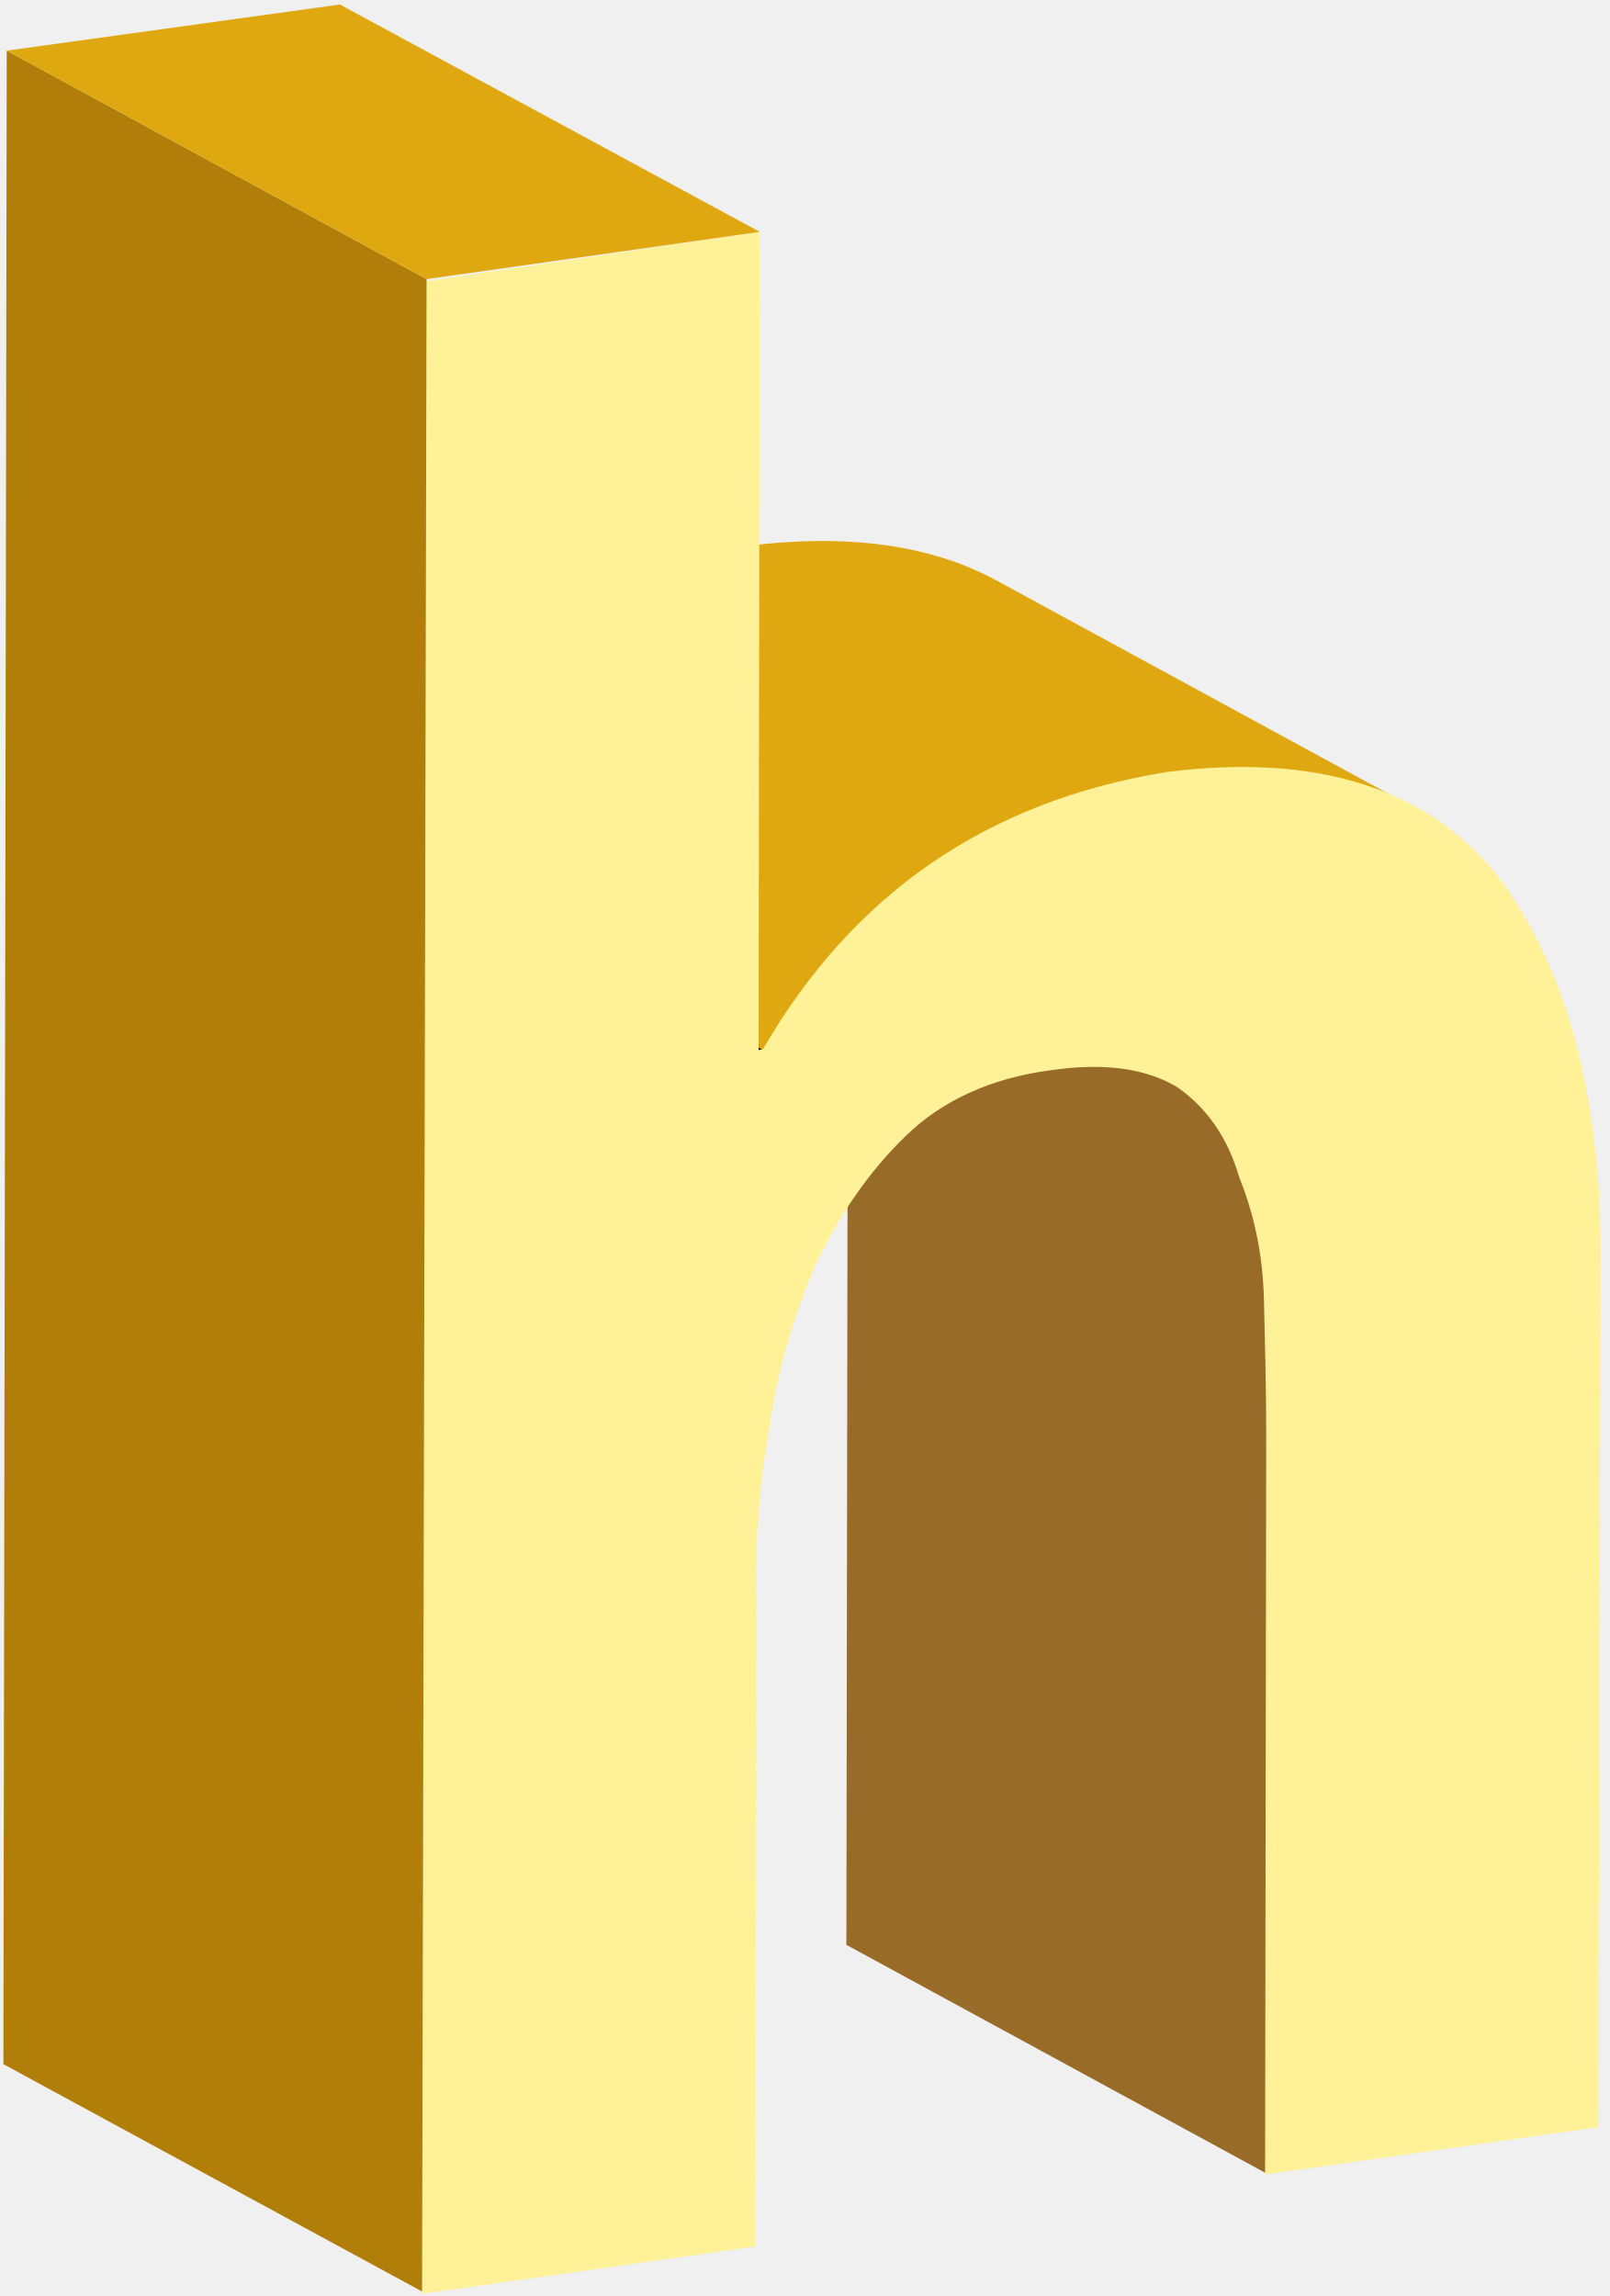
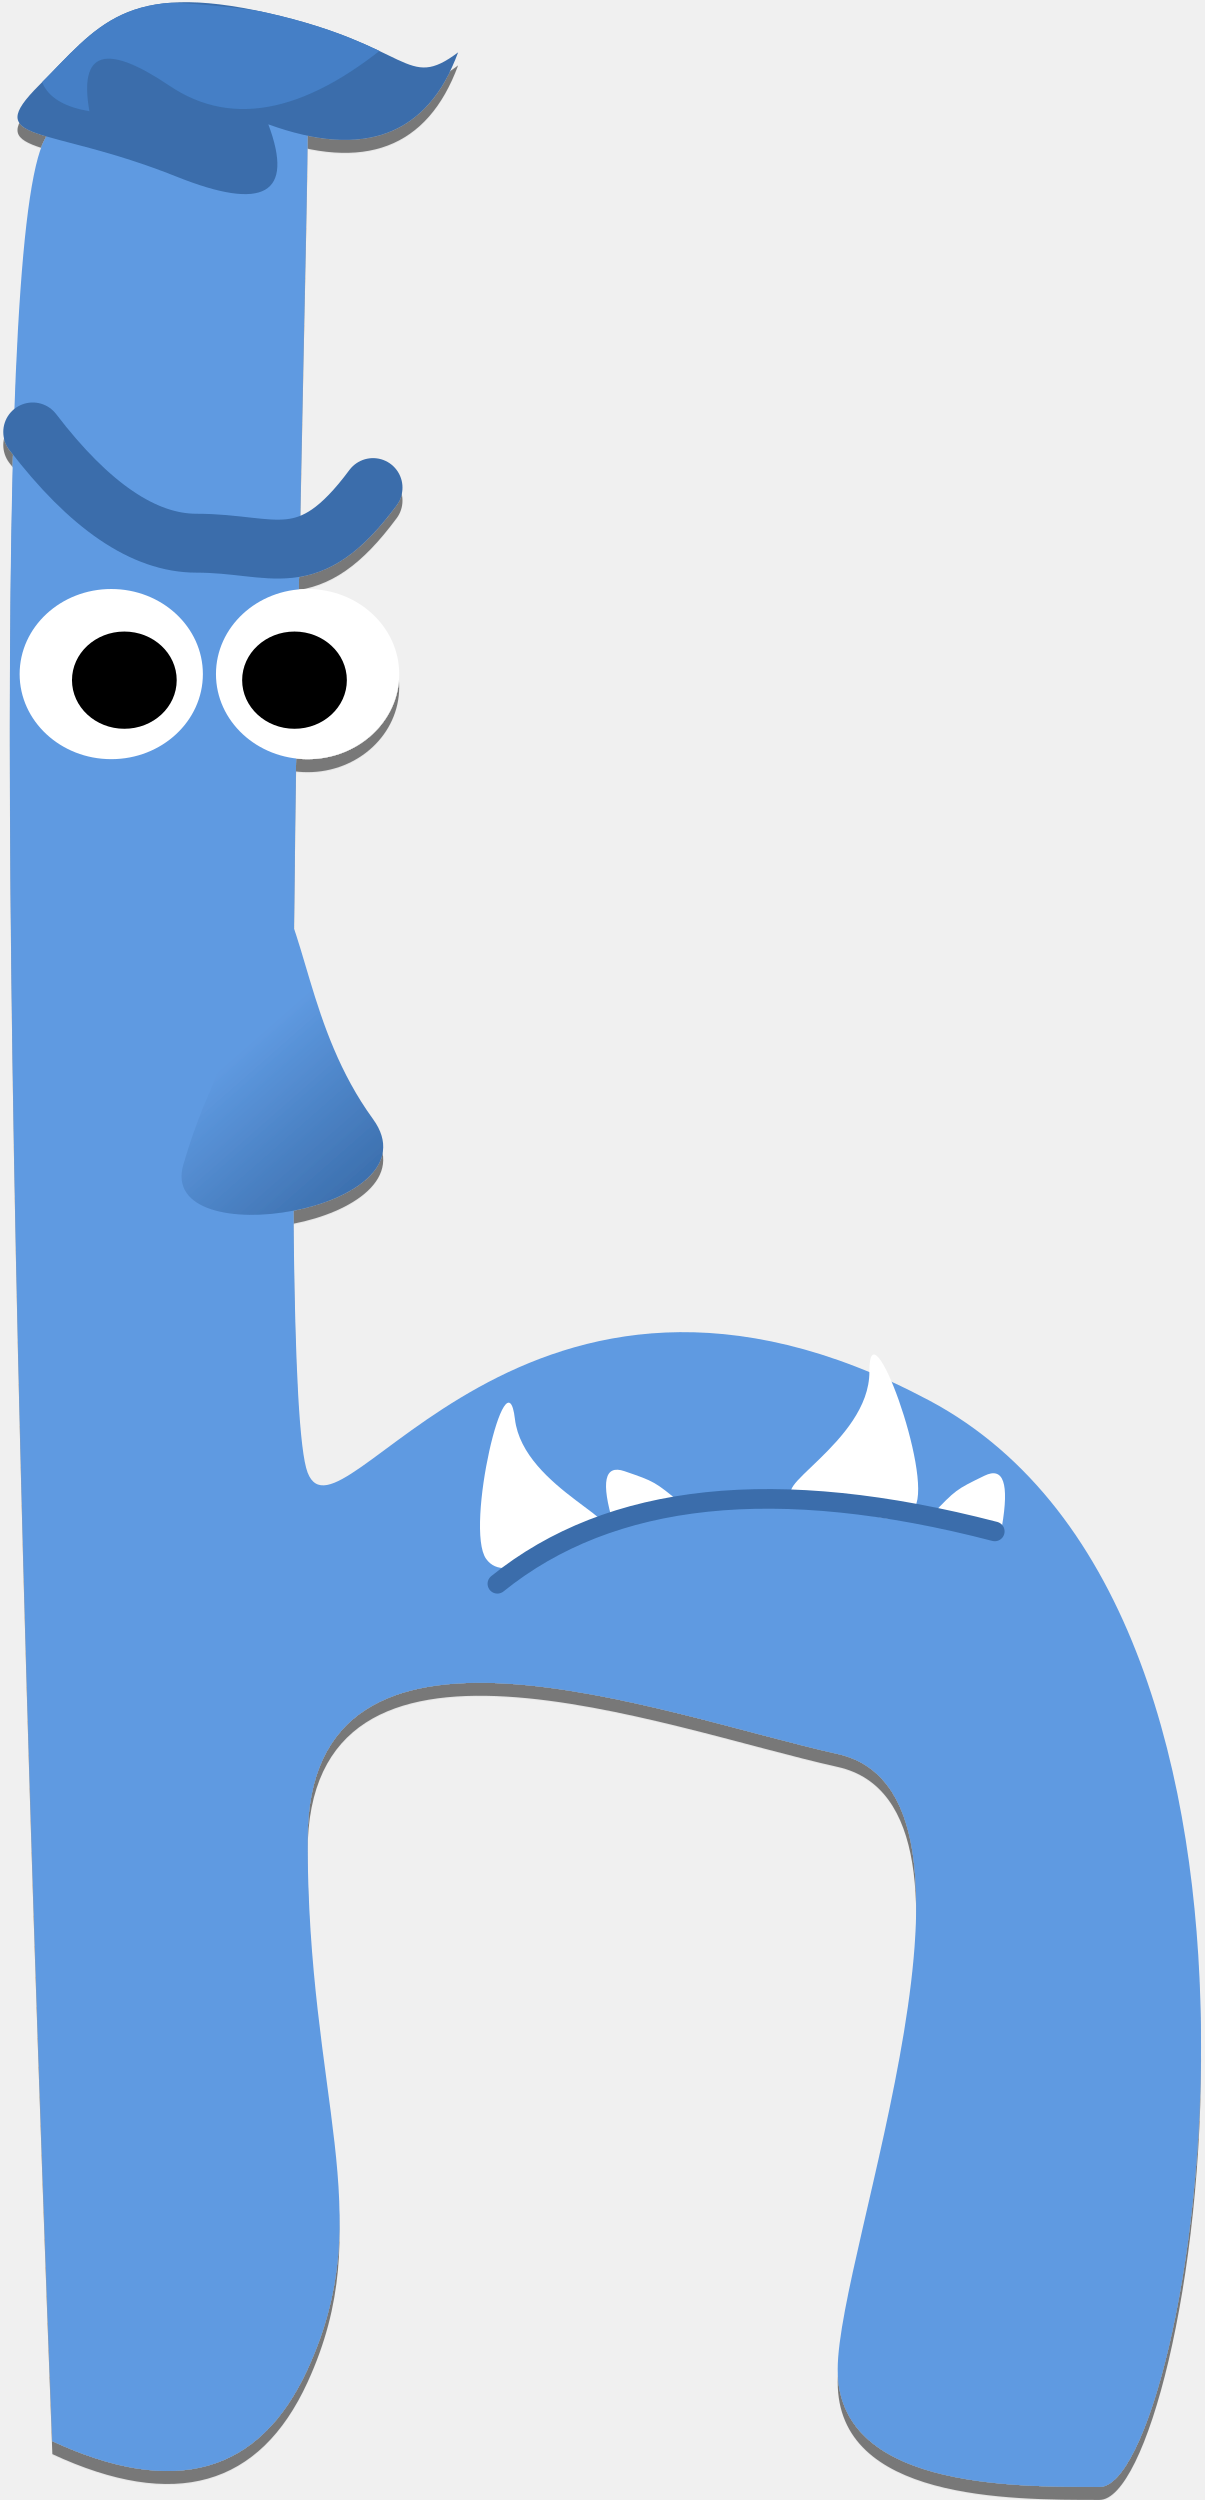
- <svg xmlns="http://www.w3.org/2000/svg" width="143px" height="204px" viewBox="0 0 143 204" version="1.1">
-   <defs />
-   <g id="Page-1" stroke="none" stroke-width="1" fill="none" fill-rule="evenodd">
-     <g id="XMLID_613_" transform="translate(-37, -298)" fill-rule="nonzero">
-       <g id="XMLID_976_" transform="translate(37, 298)">
-         <path d="M112.4,115.4 C112.3,111.3 111.5,107.7 110.2,104.5 C109.2,101 107.3,98.3 104.7,96.5 L67.4,76.2 C70,78.1 71.9,80.7 72.9,84.2 C74.2,87.4 75,91 75.1,95.1 C75.2,99.2 75.3,103.3 75.3,107.2 L75.2,172.8 L112.5,193.1 L112.6,127.5 C112.6,123.6 112.5,119.5 112.4,115.4 Z" id="XMLID_591_" fill="#986B29" />
-         <g id="XMLID_989_" transform="translate(67, 76)" fill="#000000">
-           <path d="M0,0 L37.3,20.3 C37.4,20.4 37.6,20.4 37.7,20.5 L0.4,0.2 C0.3,0.1 0.2,0.1 0,0 Z" id="XMLID_990_" />
+ <svg xmlns="http://www.w3.org/2000/svg" xmlns:xlink="http://www.w3.org/1999/xlink" width="184px" height="382px" viewBox="0 0 184 382" version="1.1">
+   <defs>
+     <filter x="-1.1%" y="-0.3%" width="101.6%" height="101.1%" filterUnits="objectBoundingBox" id="filter-1">
+       <feOffset dx="0" dy="2" in="SourceAlpha" result="shadowOffsetOuter1" />
+       <feColorMatrix values="0 0 0 0 0   0 0 0 0 0   0 0 0 0 0  0 0 0 0.5 0" type="matrix" in="shadowOffsetOuter1" result="shadowMatrixOuter1" />
+       <feMerge>
+         <feMergeNode in="shadowMatrixOuter1" />
+         <feMergeNode in="SourceGraphic" />
+       </feMerge>
+     </filter>
+     <ellipse id="path-2" cx="14" cy="13" rx="14" ry="13" />
+     <ellipse id="path-4" cx="14" cy="13" rx="14" ry="13" />
+     <linearGradient x1="50%" y1="40.322%" x2="81.232%" y2="100%" id="linearGradient-6">
+       <stop stop-color="#5F9AE1" offset="0%" />
+       <stop stop-color="#3A6DAB" offset="100%" />
+     </linearGradient>
+     <path d="M39,19 C43,29.667 38.333,32.333 25,27 C5,19 -5,22 4,13 C13,4 17,-3 39,2 C61,7 60,14 68,8 C63.333,20.667 53.667,24.333 39,19 Z" id="path-7" />
+   </defs>
+   <g id="Symbols" stroke="none" stroke-width="1" fill="none" fill-rule="evenodd">
+     <g id="letter/h" transform="translate(-9, -1)">
+       <g id="h" filter="url(#filter-1)" transform="translate(10, 1)">
+         <path d="M7,373 C-1.667,141.667 -1.667,24 7,20 C20,14 46,3 46,20 C46,37 41,212 46,225 C51,238 79,180.964 141,214 C203,247.036 181,380 167,380 C153,380 127,380 127,362 C127,344 154,274 127,268 C100,262 46,241 46,281 C46,321 57,338 46,362 C38.667,378 25.667,381.667 7,373 Z" id="Path-77" fill="#5F9AE1" />
+         <g id="eyes" transform="translate(2, 90)">
+           <g id="Oval-Copy">
+             <mask id="mask-3" fill="white">
+               <use xlink:href="#path-2" />
+             </mask>
+             <use id="Mask" fill="#FFFFFF" xlink:href="#path-2" />
+             <ellipse fill="#000000" mask="url(#mask-3)" cx="16" cy="13.929" rx="8" ry="7.429" />
+           </g>
+           <g id="Oval-Copy-2" transform="translate(30, 0)">
+             <mask id="mask-5" fill="white">
+               <use xlink:href="#path-4" />
+             </mask>
+             <use id="Mask" fill="#FFFFFF" xlink:href="#path-4" />
+             <ellipse id="Oval-Copy" fill="#000000" mask="url(#mask-5)" cx="12" cy="13.929" rx="8" ry="7.429" />
+           </g>
        </g>
-         <path d="M88.4,51.5 C82.6,48.4 75.3,47.4 66.4,48.5 C50.5,51.1 38.5,59.2 30.6,73.1 L67.9,93.4 C75.9,79.6 87.8,71.4 103.7,68.8 C112.6,67.7 119.9,68.7 125.7,71.8 L88.4,51.5 Z" id="XMLID_592_" fill="#E0A810" />
-         <g id="XMLID_983_" transform="translate(30, 73)" fill="#000000">
-           <polygon id="XMLID_984_" points="37.4 20.4 0.1 0.1 0.5 0 37.8 20.3" />
+         <path d="M70.942,236.465 C73.036,241.25 81.773,236.465 88.438,236.465 C95.103,236.465 78.684,227.301 79.69,216.47 C80.696,205.64 68.662,231.253 70.942,236.465 Z" id="Path-83" fill="#FFFFFF" transform="translate(80.34426, 226.2095) rotate(-12) translate(-80.34426, -226.2095) " />
+         <path d="M91.77,231.799 C96.769,231.244 100.379,230.966 102.601,230.966 C99.268,226.8 99.268,226.8 95.103,224.301 C92.325,222.635 91.215,225.134 91.77,231.799 Z" id="Path-85" fill="#FFFFFF" transform="translate(97.11586, 227.8) rotate(-12) translate(-97.11586, -227.8) " />
+         <path d="M120.942,229.465 C123.036,234.25 131.773,229.465 138.438,229.465 C145.103,229.465 128.684,220.301 129.69,209.47 C130.696,198.64 118.662,224.253 120.942,229.465 Z" id="Path-83-Copy" fill="#FFFFFF" transform="translate(130.3443, 219.2095) scale(-1, 1) rotate(-5) translate(-130.3443, -219.2095) " />
+         <path d="M141.77,232.799 C146.769,232.244 150.379,231.966 152.601,231.966 C149.268,227.8 149.268,227.8 145.103,225.301 C142.325,223.635 141.215,226.134 141.77,232.799 Z" id="Path-85-Copy" fill="#FFFFFF" transform="translate(147.1159, 228.8) scale(-1, 1) rotate(-5) translate(-147.1159, -228.8) " />
+         <path d="M75,242 C92.333,228 117.667,225.333 151,234" id="Path-86" stroke="#3A6DAB" stroke-width="3" stroke-linecap="round" />
+         <path d="M40,134 C45.823,140.915 45.823,157 56,171 C66.177,185 23,192 27,178 C31,164 36,160 33,154" id="Path-87" fill="url(#linearGradient-6)" />
+         <g id="Path-89" transform="translate(1, 0)">
+           <mask id="mask-8" fill="white">
+             <use xlink:href="#path-7" />
+           </mask>
+           <use id="Mask" fill="#3A6DAB" xlink:href="#path-7" />
+           <path d="M59,5.288 C45.397,17.108 33.699,19.715 23.905,13.108 C14.111,6.502 10.031,7.799 11.663,17 C4.589,15.799 2.413,11.895 5.134,5.288 C7.854,-1.319 25.81,-1.319 59,5.288 Z" fill="#447FC6" mask="url(#mask-8)" />
        </g>
-         <g id="XMLID_981_" transform="translate(37, 20)" fill="#FFF197">
-           <path d="M30.5,0.6 L30.4,73.3 L30.8,73.2 C38.8,59.4 50.7,51.2 66.6,48.6 C80,46.9 89.9,50 96.2,58 C102.2,66.1 105.2,77.2 105.2,91.3 L105,169 L75.4,173.2 L75.5,107.6 C75.5,103.6 75.4,99.6 75.3,95.5 C75.2,91.4 74.4,87.8 73.1,84.6 C72.1,81.1 70.2,78.4 67.6,76.6 C64.8,74.9 61,74.4 56.3,75.1 C51,75.8 46.7,77.8 43.5,80.9 C40.2,84.1 37.6,87.9 35.5,92.3 C33.6,96.7 32.2,101.3 31.5,106 C30.6,110.9 30.2,115.4 30.2,119.5 L30.1,179.6 L0.5,183.8 L0.8,5 L30.5,0.6 Z" id="XMLID_982_" />
-         </g>
-         <g id="XMLID_979_" transform="translate(0, 4)" fill="#B07E09">
-           <polygon id="XMLID_980_" points="37.5 199.6 0.3 179.4 0.6 0.5 37.9 20.8" />
-         </g>
-         <g id="XMLID_977_" fill="#E0A810">
-           <polygon id="XMLID_978_" points="37.9 24.8 0.6 4.5 30.2 0.4 67.5 20.6" />
-         </g>
+         <path d="M4,66 C12.667,77.333 21,83 29,83 C41,83 46,88 56,74.5" id="Path-2" stroke="#3A6DAB" stroke-width="9" stroke-linecap="round" />
      </g>
    </g>
  </g>
</svg>
